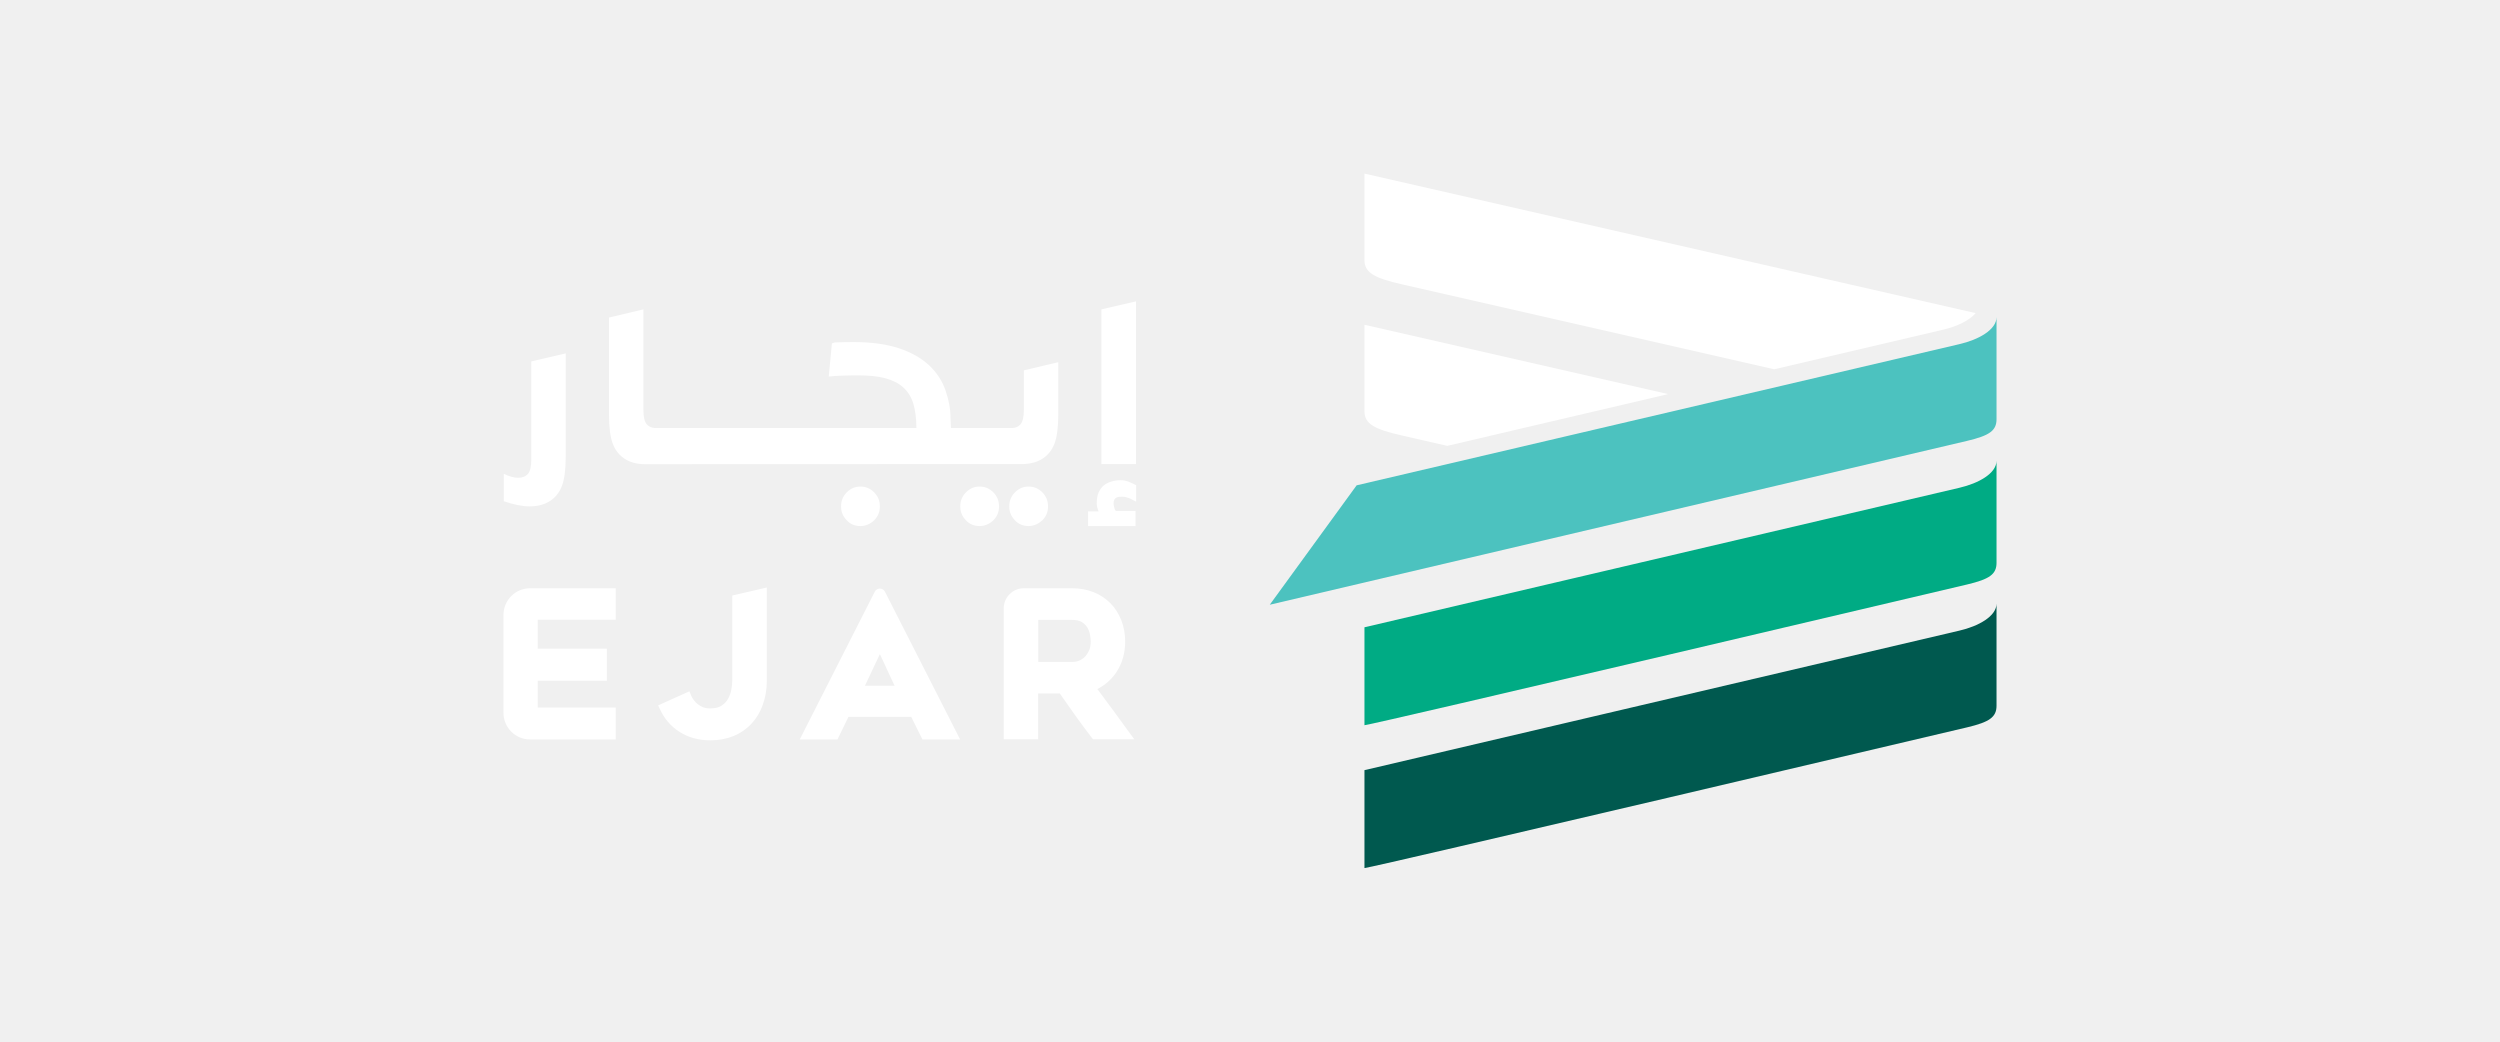
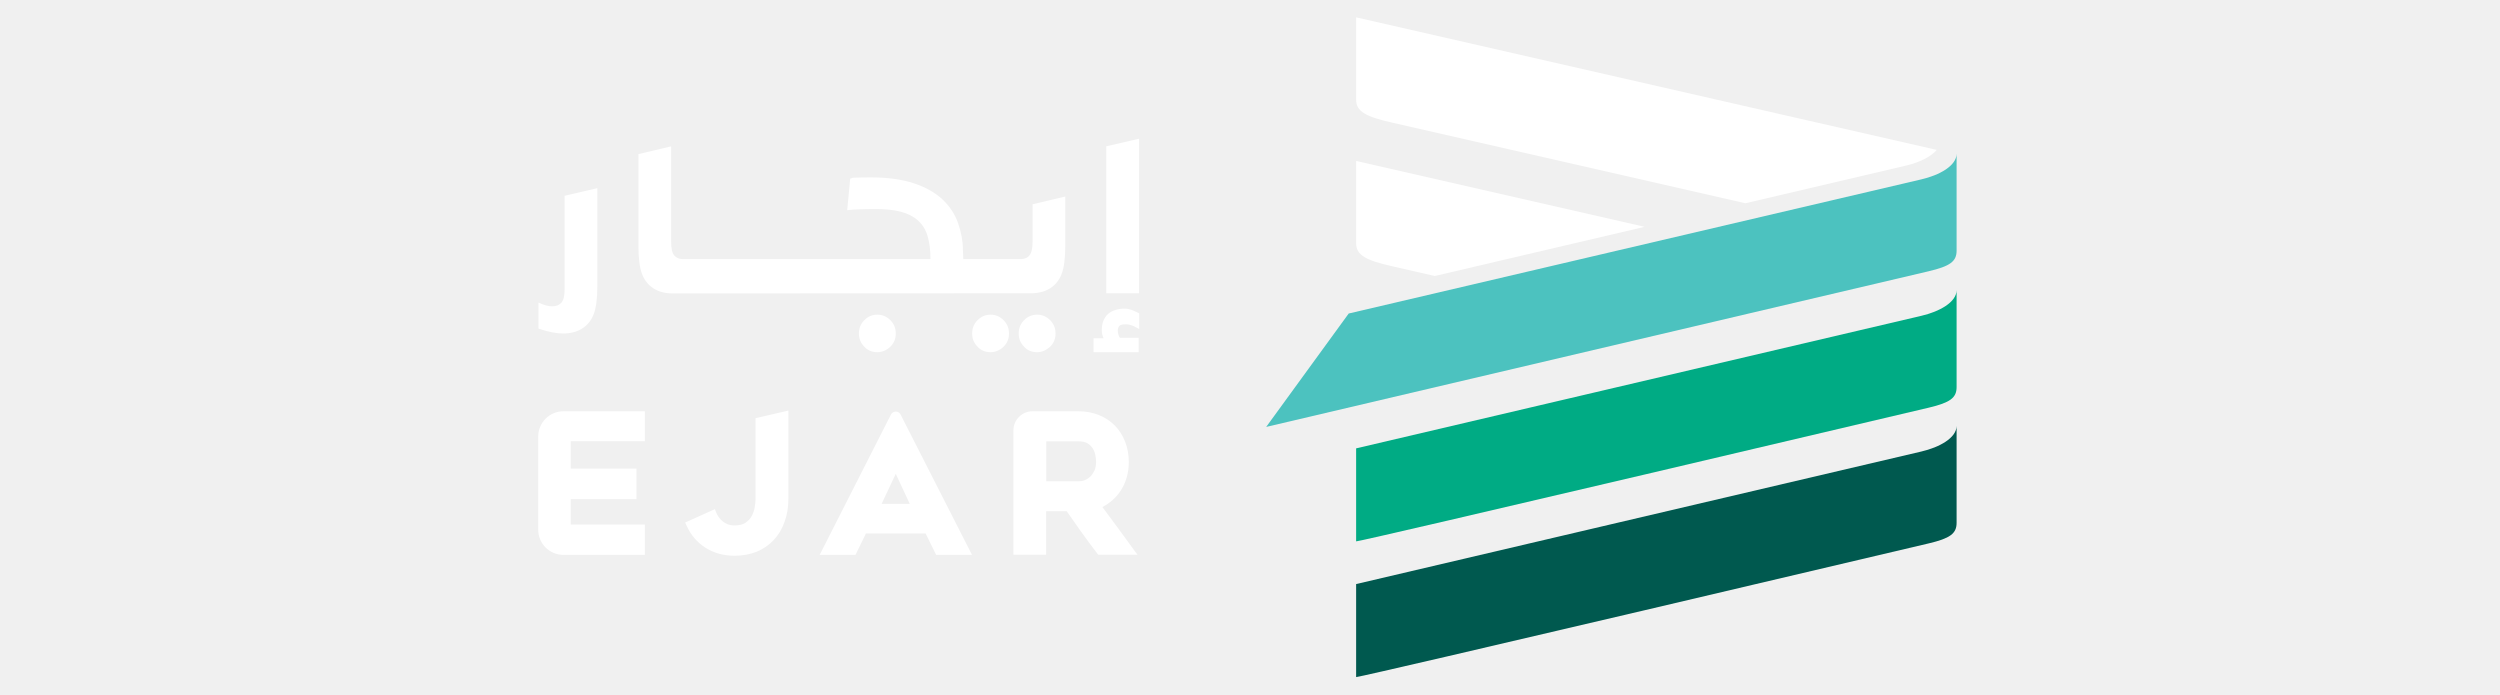
- <svg xmlns="http://www.w3.org/2000/svg" width="144" height="60" viewBox="0 0 144 60" fill="none">
-   <path d="M78.593 36.132V36.149V41.772C78.956 41.772 113.311 33.665 113.311 33.665C114.601 33.36 115 33.072 115 32.419V26.544C114.991 27.276 113.952 27.843 112.861 28.096L78.593 36.132Z" fill="#00AB84" />
-   <path d="M78.593 44.361V44.378V50C78.956 50 113.311 41.894 113.311 41.894C114.601 41.589 115 41.301 115 40.647V34.773C114.991 35.505 113.952 36.071 112.861 36.324L78.593 44.361Z" fill="#00594F" />
-   <path d="M80.766 25.088L83.363 25.681C86.913 24.844 91.233 23.833 96.082 22.7L78.593 18.708V23.694C78.593 24.417 79.181 24.731 80.766 25.088Z" fill="white" />
-   <path d="M102.194 21.27L80.766 16.38C79.181 16.023 78.593 15.709 78.593 14.986V10L113.796 18.037C113.433 18.464 112.723 18.795 111.978 18.978H111.969L102.194 21.27Z" fill="white" />
-   <path d="M78.142 27.955L73.138 34.833C73.64 34.719 113.311 25.393 113.311 25.393C114.601 25.088 115 24.8 115 24.146V18.271C114.991 19.004 113.952 19.57 112.861 19.823L78.142 27.955Z" fill="#4CC2BF" />
-   <path d="M30.602 20.817V26.457C30.602 26.867 30.541 27.137 30.412 27.294C30.282 27.442 30.1 27.52 29.84 27.52C29.606 27.52 29.329 27.442 29.018 27.294V28.871C29.606 29.072 30.108 29.168 30.498 29.168C30.948 29.168 31.338 29.072 31.658 28.871C31.979 28.671 32.212 28.383 32.36 28.009C32.507 27.634 32.585 27.067 32.585 26.309V20.355L30.602 20.817Z" fill="white" />
-   <path d="M37.061 17.82L35.078 18.291V23.878C35.078 24.637 35.156 25.203 35.303 25.578C35.45 25.953 35.684 26.24 36.005 26.441C36.325 26.641 36.706 26.737 37.147 26.737L58.992 26.729C59.39 26.711 59.736 26.615 60.031 26.432C60.351 26.232 60.585 25.944 60.732 25.569C60.879 25.194 60.957 24.628 60.957 23.869V20.862L58.974 21.333V23.599C58.974 24 58.914 24.279 58.784 24.436C58.68 24.567 58.524 24.637 58.325 24.654H54.775L54.749 24.07C54.749 23.556 54.654 23.05 54.463 22.492C54.273 21.934 53.953 21.455 53.511 21.037C53.069 20.627 52.489 20.296 51.779 20.06C51.069 19.825 50.195 19.703 49.165 19.703C48.775 19.703 48.437 19.712 48.169 19.721C47.901 19.729 48.126 19.755 47.918 19.773L47.736 21.69C47.944 21.664 48.195 21.647 48.481 21.638C48.766 21.629 49.087 21.621 49.433 21.621C50.048 21.621 50.567 21.673 50.992 21.786C51.416 21.9 51.762 22.074 52.031 22.318C52.299 22.562 52.498 22.876 52.611 23.268C52.723 23.643 52.784 24.105 52.784 24.654H37.71C37.511 24.637 37.364 24.567 37.251 24.436C37.121 24.288 37.061 24.009 37.061 23.599V17.82Z" fill="white" />
-   <path d="M64.671 28.61C64.801 28.61 64.957 28.663 65.095 28.715C65.251 28.793 65.355 28.846 65.442 28.898V27.948C65.286 27.869 65.121 27.791 64.991 27.739C64.835 27.686 64.706 27.66 64.541 27.66C64.359 27.66 64.169 27.686 64.013 27.739C63.831 27.791 63.693 27.869 63.563 27.974C63.459 28.052 63.355 28.209 63.277 28.375C63.199 28.558 63.173 28.75 63.173 28.985C63.173 29.037 63.173 29.116 63.199 29.22C63.225 29.299 63.251 29.403 63.277 29.456H62.723H62.671V30.301H65.407V29.43H64.273C64.221 29.377 64.195 29.299 64.169 29.194C64.143 29.09 64.143 29.037 64.143 28.985C64.143 28.828 64.195 28.724 64.299 28.663C64.403 28.61 64.541 28.61 64.671 28.61Z" fill="white" />
-   <path d="M56.428 28.026C56.125 28.026 55.866 28.131 55.641 28.358C55.415 28.584 55.312 28.846 55.312 29.177C55.312 29.482 55.415 29.744 55.641 29.97C55.84 30.197 56.125 30.301 56.428 30.301C56.731 30.301 57.008 30.171 57.216 29.97C57.441 29.744 57.545 29.482 57.545 29.177C57.545 28.846 57.441 28.593 57.216 28.358C56.983 28.131 56.731 28.026 56.428 28.026Z" fill="white" />
-   <path d="M59.251 28.026C58.948 28.026 58.688 28.131 58.463 28.358C58.238 28.584 58.134 28.846 58.134 29.177C58.134 29.482 58.238 29.744 58.463 29.97C58.662 30.197 58.948 30.301 59.251 30.301C59.554 30.301 59.813 30.171 60.038 29.97C60.264 29.744 60.367 29.482 60.367 29.177C60.367 28.846 60.264 28.593 60.038 28.358C59.805 28.131 59.554 28.026 59.251 28.026Z" fill="white" />
-   <path d="M49.563 28.026C49.26 28.026 49 28.131 48.775 28.358C48.55 28.584 48.446 28.846 48.446 29.177C48.446 29.482 48.55 29.744 48.775 29.97C48.974 30.197 49.26 30.301 49.563 30.301C49.866 30.301 50.143 30.171 50.351 29.97C50.576 29.744 50.68 29.482 50.68 29.177C50.68 28.846 50.576 28.593 50.351 28.358C50.117 28.131 49.866 28.026 49.563 28.026Z" fill="white" />
-   <path d="M63.441 17.82V26.729H65.433V17.358L63.441 17.82Z" fill="white" />
-   <path d="M30.532 42.592H35.468V40.752H30.974V39.209H34.957V37.362H30.974V35.697H35.468V33.884H30.532C29.684 33.884 29 34.572 29 35.427V41.04C28.991 41.903 29.684 42.592 30.532 42.592Z" fill="white" />
-   <path d="M65.104 42.269C64.481 41.406 63.849 40.543 63.208 39.689C63.65 39.462 64.022 39.14 64.308 38.713C64.636 38.216 64.81 37.623 64.81 36.952C64.81 36.516 64.732 36.098 64.585 35.723C64.437 35.348 64.23 35.017 63.961 34.747C63.693 34.477 63.372 34.259 62.991 34.11C62.619 33.962 62.204 33.884 61.762 33.884H58.965C58.333 33.884 57.814 34.407 57.814 35.043V42.583H59.797V39.942H61.043C61.338 40.369 61.632 40.787 61.926 41.197C62.238 41.633 62.567 42.077 62.896 42.504L62.957 42.583H65.338L65.104 42.269ZM59.797 35.706H61.753C61.987 35.706 62.178 35.749 62.307 35.828C62.446 35.915 62.55 36.019 62.628 36.141C62.706 36.272 62.758 36.412 62.784 36.551C62.81 36.708 62.827 36.839 62.827 36.943C62.827 37.144 62.792 37.327 62.732 37.466C62.662 37.614 62.576 37.745 62.481 37.841C62.377 37.937 62.273 38.007 62.143 38.059C62.013 38.111 61.892 38.129 61.771 38.129H59.805V35.706H59.797Z" fill="white" />
-   <path d="M42.178 34.302V39.2C42.178 39.349 42.16 39.523 42.126 39.715C42.1 39.889 42.03 40.072 41.944 40.238C41.857 40.403 41.727 40.534 41.563 40.647C41.407 40.752 41.182 40.804 40.905 40.804C40.74 40.804 40.602 40.778 40.489 40.734C40.368 40.682 40.264 40.621 40.178 40.551C40.091 40.482 40.013 40.395 39.944 40.299C39.874 40.203 39.823 40.107 39.788 40.011L39.71 39.819L37.909 40.63L37.996 40.813C38.247 41.38 38.636 41.833 39.139 42.155C39.641 42.478 40.238 42.643 40.922 42.643C41.407 42.643 41.849 42.556 42.247 42.399C42.645 42.234 42.991 41.998 43.277 41.693C43.563 41.388 43.788 41.022 43.935 40.595C44.091 40.177 44.169 39.706 44.169 39.2V33.84L42.178 34.302Z" fill="white" />
-   <path d="M50.983 34.102C50.931 33.98 50.809 33.901 50.68 33.901C50.55 33.901 50.42 33.989 50.377 34.102L46.065 42.592H48.238L48.87 41.293H52.489L53.13 42.592H55.303L50.983 34.102ZM49.822 39.497L50.68 37.676L51.528 39.497H49.822Z" fill="white" />
+ <svg xmlns="http://www.w3.org/2000/svg" width="144" height="40" viewBox="0 0 144 40" fill="none">
+   <path d="M78.113 25.826V25.842V31.183C78.459 31.183 111.096 23.482 111.096 23.482C112.321 23.192 112.7 22.919 112.7 22.298V16.717C112.691 17.412 111.704 17.951 110.668 18.191L78.113 25.826Z" fill="#00AB84" />
+   <path d="M78.113 33.642V33.659V39C78.459 39 111.096 31.299 111.096 31.299C112.321 31.009 112.7 30.736 112.7 30.115V24.534C112.691 25.229 111.704 25.767 110.668 26.008L78.113 33.642Z" fill="#00594F" />
+   <path d="M80.178 15.334L82.645 15.897C86.018 15.102 90.122 14.142 94.728 13.065L78.113 9.272V14.009C78.113 14.696 78.673 14.994 80.178 15.334Z" fill="white" />
+   <path d="M100.535 11.707L80.178 7.061C78.673 6.722 78.113 6.424 78.113 5.737V1L111.556 8.635C111.211 9.041 110.536 9.355 109.829 9.529H109.821L100.535 11.707Z" fill="white" />
+   <path d="M77.686 18.058L72.932 24.591C73.409 24.483 111.096 15.623 111.096 15.623C112.322 15.333 112.7 15.06 112.7 14.439V8.858C112.692 9.553 111.705 10.092 110.668 10.332L77.686 18.058Z" fill="#4CC2BF" />
+   <path d="M32.522 11.277V16.634C32.522 17.023 32.465 17.28 32.341 17.429C32.218 17.57 32.045 17.645 31.799 17.645C31.576 17.645 31.313 17.57 31.017 17.429V18.928C31.576 19.119 32.053 19.21 32.424 19.21C32.851 19.21 33.221 19.119 33.526 18.928C33.83 18.738 34.052 18.464 34.192 18.108C34.332 17.752 34.406 17.214 34.406 16.494V10.838L32.522 11.277Z" fill="white" />
+   <path d="M38.658 8.43L36.774 8.877V14.185C36.774 14.905 36.848 15.443 36.988 15.8C37.128 16.155 37.35 16.429 37.654 16.619C37.959 16.81 38.321 16.901 38.74 16.901L59.492 16.892C59.87 16.876 60.199 16.785 60.479 16.611C60.783 16.421 61.005 16.147 61.145 15.791C61.285 15.435 61.359 14.897 61.359 14.177V11.32L59.476 11.767V13.92C59.476 14.301 59.418 14.566 59.295 14.715C59.196 14.839 59.048 14.905 58.859 14.922H55.486L55.462 14.367C55.462 13.878 55.371 13.398 55.19 12.868C55.009 12.338 54.705 11.883 54.286 11.485C53.866 11.096 53.315 10.781 52.641 10.558C51.966 10.334 51.135 10.218 50.157 10.218C49.786 10.218 49.466 10.227 49.211 10.235C48.956 10.243 49.17 10.268 48.972 10.285L48.799 12.106C48.997 12.082 49.235 12.065 49.507 12.057C49.778 12.048 50.083 12.04 50.412 12.04C50.995 12.04 51.489 12.09 51.892 12.197C52.295 12.305 52.624 12.471 52.879 12.703C53.134 12.934 53.323 13.232 53.43 13.605C53.537 13.961 53.595 14.4 53.595 14.922H39.275C39.086 14.905 38.946 14.839 38.839 14.715C38.715 14.574 38.658 14.309 38.658 13.92V8.43Z" fill="white" />
+   <path d="M64.887 18.68C65.011 18.68 65.159 18.73 65.29 18.779C65.438 18.854 65.537 18.904 65.619 18.953V18.051C65.471 17.976 65.315 17.902 65.192 17.852C65.044 17.802 64.92 17.777 64.764 17.777C64.591 17.777 64.41 17.802 64.262 17.852C64.09 17.902 63.958 17.976 63.834 18.075C63.736 18.15 63.637 18.299 63.563 18.456C63.489 18.63 63.464 18.812 63.464 19.036C63.464 19.086 63.464 19.16 63.489 19.26C63.514 19.334 63.538 19.433 63.563 19.483H63.037H62.987V20.286H65.586V19.458H64.509C64.46 19.409 64.435 19.334 64.41 19.235C64.386 19.135 64.386 19.086 64.386 19.036C64.386 18.887 64.435 18.788 64.534 18.73C64.632 18.68 64.764 18.68 64.887 18.68Z" fill="white" />
+   <path d="M57.057 18.125C56.769 18.125 56.523 18.225 56.309 18.44C56.095 18.655 55.996 18.904 55.996 19.218C55.996 19.508 56.095 19.756 56.309 19.972C56.498 20.187 56.769 20.287 57.057 20.287C57.345 20.287 57.608 20.162 57.806 19.972C58.02 19.756 58.118 19.508 58.118 19.218C58.118 18.904 58.02 18.663 57.806 18.44C57.584 18.225 57.345 18.125 57.057 18.125Z" fill="white" />
+   <path d="M59.738 18.125C59.45 18.125 59.204 18.225 58.99 18.44C58.776 18.655 58.677 18.904 58.677 19.218C58.677 19.508 58.776 19.756 58.99 19.972C59.179 20.187 59.45 20.287 59.738 20.287C60.026 20.287 60.273 20.162 60.487 19.972C60.701 19.756 60.799 19.508 60.799 19.218C60.799 18.904 60.701 18.663 60.487 18.44C60.265 18.225 60.026 18.125 59.738 18.125Z" fill="white" />
+   <path d="M50.535 18.125C50.247 18.125 50.001 18.225 49.787 18.44C49.573 18.655 49.474 18.904 49.474 19.218C49.474 19.508 49.573 19.756 49.787 19.972C49.976 20.187 50.247 20.287 50.535 20.287C50.823 20.287 51.086 20.162 51.284 19.972C51.498 19.756 51.596 19.508 51.596 19.218C51.596 18.904 51.498 18.663 51.284 18.44C51.062 18.225 50.823 18.125 50.535 18.125Z" fill="white" />
+   <path d="M63.719 8.429V16.892H65.611V7.99L63.719 8.429Z" fill="white" />
+   <path d="M32.456 31.962H37.144V30.215H32.875V28.749H36.659V26.993H32.875V25.412H37.144V23.689H32.456C31.65 23.689 31 24.344 31 25.155V30.488C30.992 31.308 31.65 31.962 32.456 31.962Z" fill="white" />
+   <path d="M65.299 31.655C64.706 30.836 64.106 30.016 63.497 29.204C63.917 28.989 64.27 28.683 64.542 28.277C64.854 27.805 65.019 27.242 65.019 26.604C65.019 26.19 64.945 25.793 64.805 25.437C64.665 25.081 64.468 24.766 64.213 24.509C63.958 24.253 63.654 24.046 63.292 23.905C62.938 23.764 62.543 23.689 62.124 23.689H59.467C58.867 23.689 58.373 24.186 58.373 24.791V31.953H60.257V29.445H61.441C61.721 29.85 62 30.248 62.28 30.637C62.576 31.051 62.889 31.473 63.201 31.879L63.259 31.953H65.521L65.299 31.655ZM60.257 25.42H62.115C62.337 25.42 62.519 25.462 62.642 25.536C62.773 25.619 62.872 25.718 62.946 25.834C63.02 25.958 63.07 26.091 63.094 26.223C63.119 26.372 63.135 26.497 63.135 26.596C63.135 26.786 63.102 26.96 63.045 27.093C62.979 27.234 62.897 27.358 62.806 27.449C62.708 27.54 62.609 27.606 62.486 27.656C62.362 27.706 62.247 27.722 62.132 27.722H60.265V25.42H60.257Z" fill="white" />
+   <path d="M43.519 24.087V28.74C43.519 28.881 43.502 29.047 43.469 29.229C43.445 29.395 43.379 29.568 43.297 29.726C43.215 29.883 43.091 30.007 42.935 30.115C42.787 30.214 42.573 30.264 42.31 30.264C42.154 30.264 42.022 30.239 41.915 30.198C41.8 30.148 41.701 30.09 41.619 30.024C41.537 29.958 41.463 29.875 41.397 29.784C41.331 29.693 41.282 29.602 41.249 29.51L41.175 29.328L39.464 30.098L39.546 30.272C39.785 30.811 40.155 31.241 40.632 31.547C41.109 31.854 41.676 32.011 42.326 32.011C42.787 32.011 43.206 31.928 43.585 31.779C43.963 31.622 44.292 31.398 44.563 31.109C44.835 30.819 45.049 30.471 45.188 30.065C45.337 29.668 45.411 29.221 45.411 28.74V23.648L43.519 24.087Z" fill="white" />
+   <path d="M51.883 23.897C51.834 23.781 51.719 23.706 51.596 23.706C51.472 23.706 51.349 23.789 51.308 23.897L47.212 31.962H49.276L49.877 30.729H53.315L53.923 31.962H55.988L51.883 23.897ZM50.781 29.023L51.596 27.292L52.402 29.023H50.781Z" fill="white" />
</svg>
